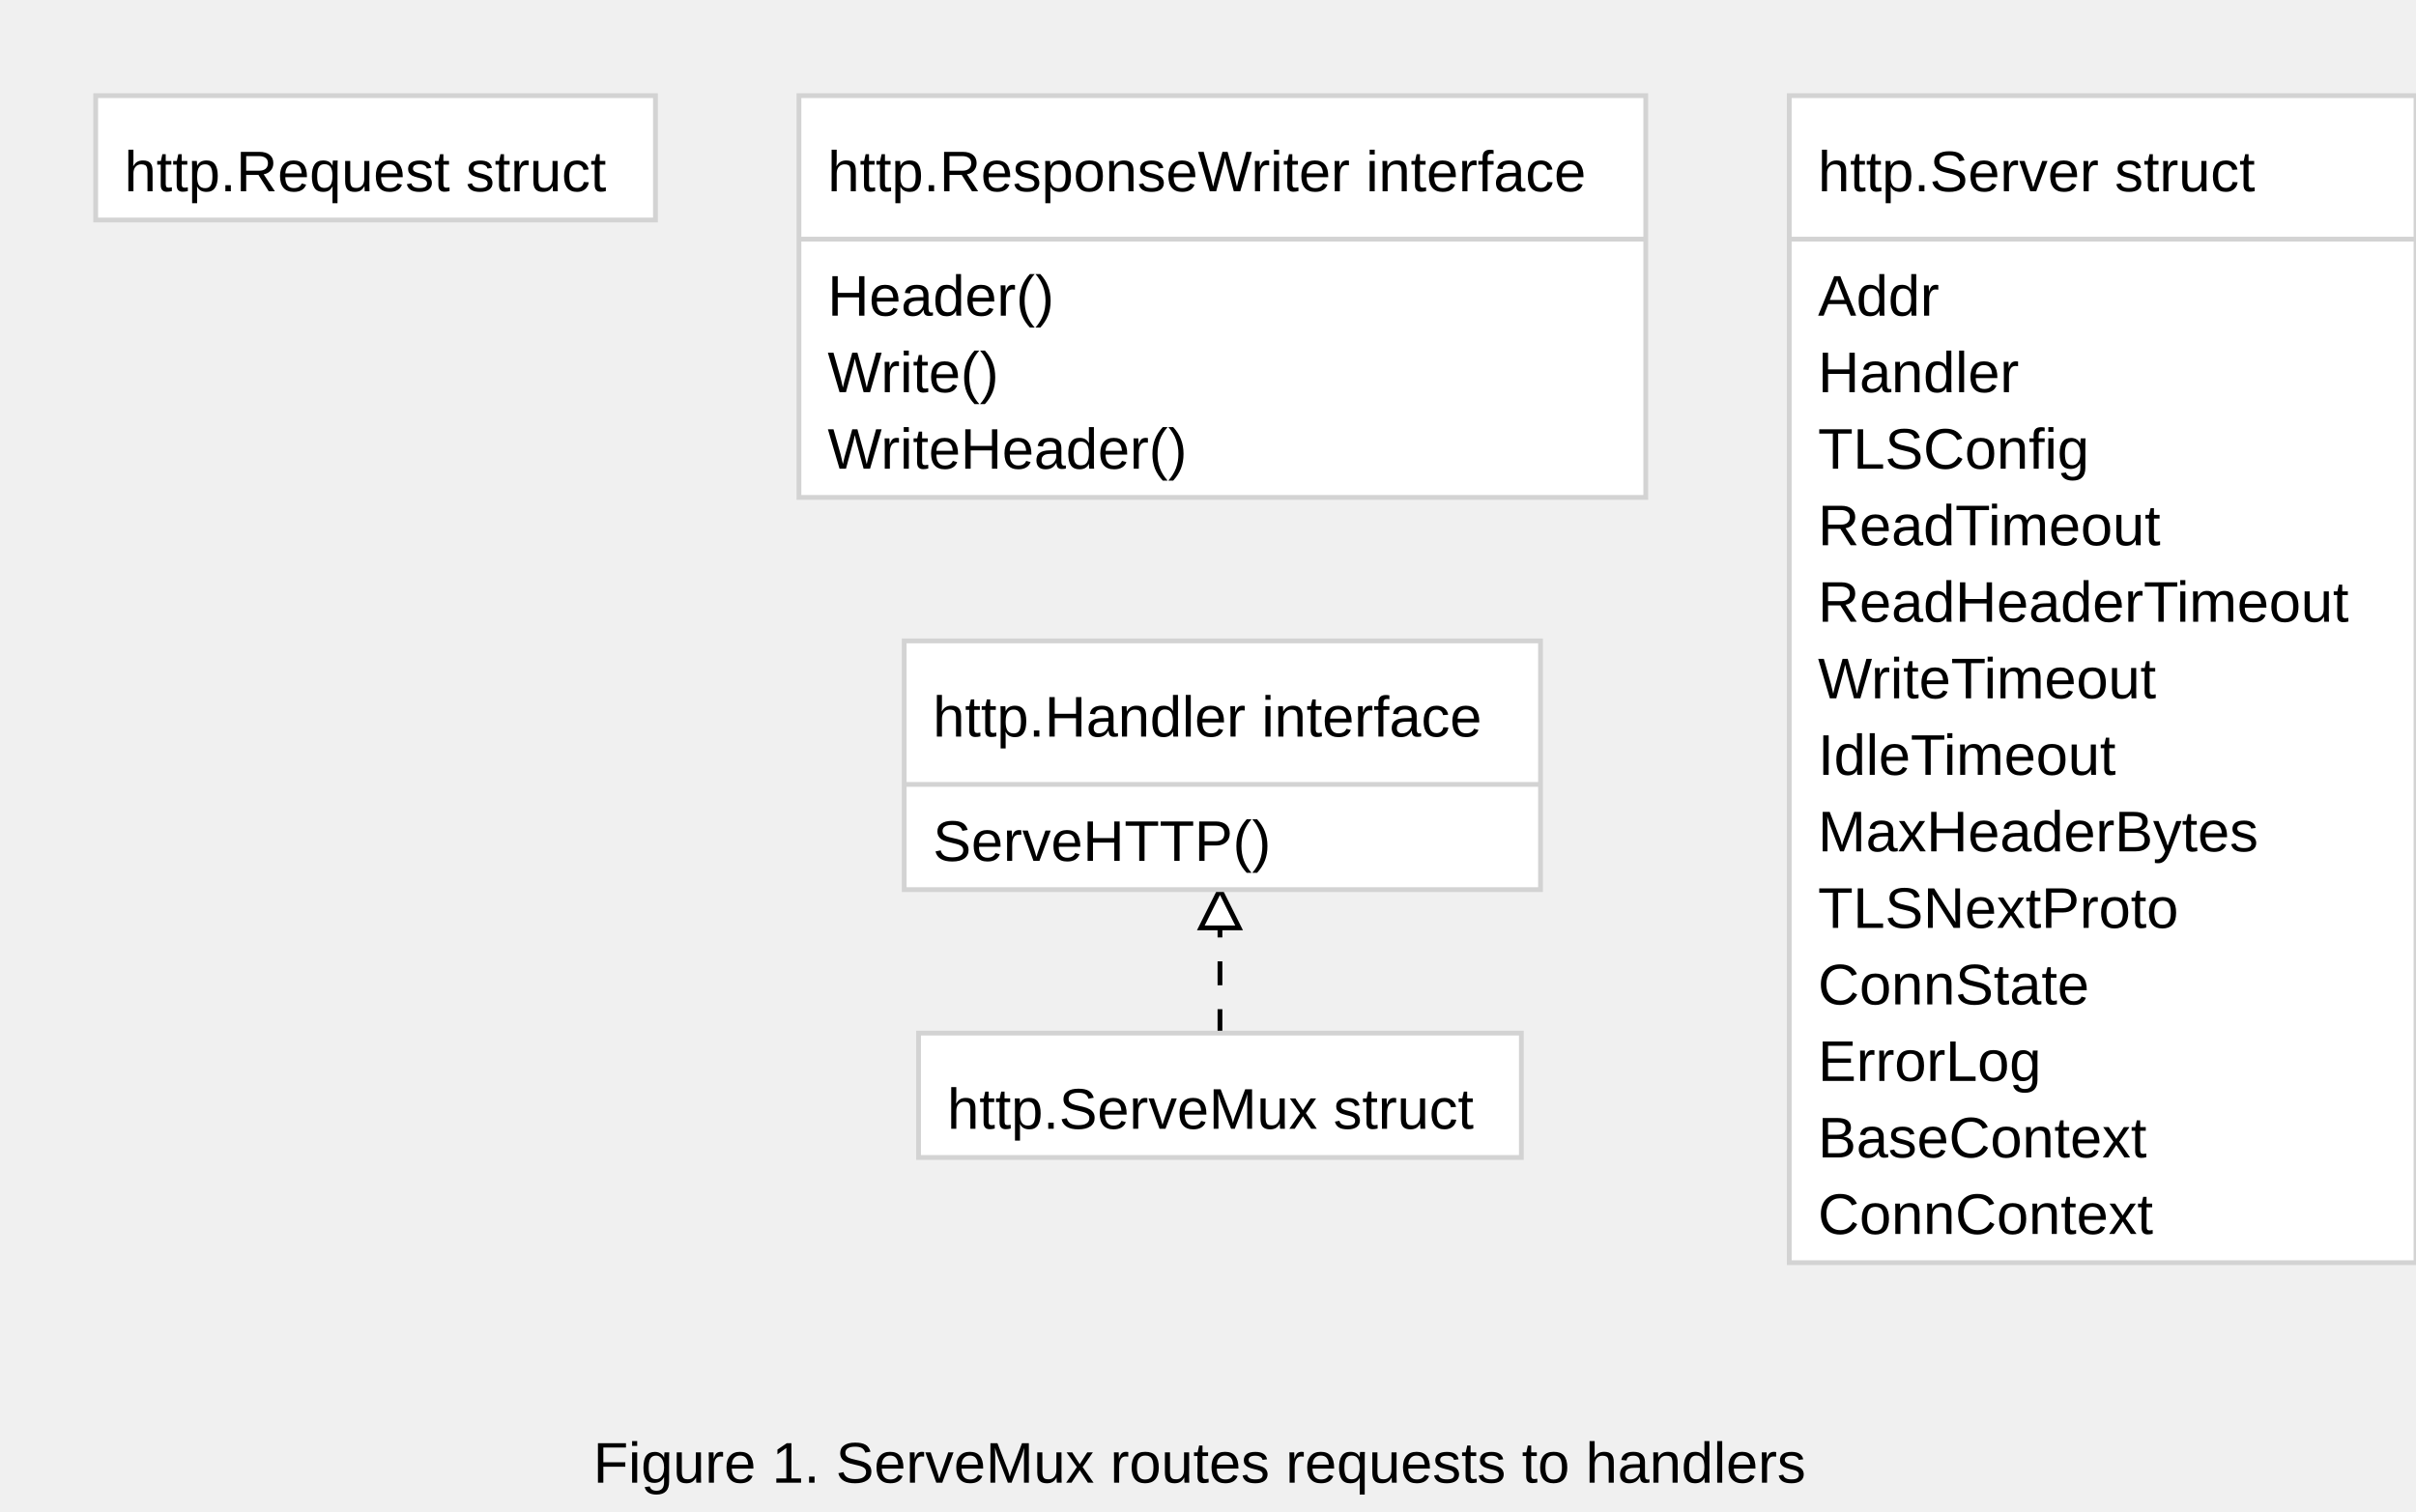
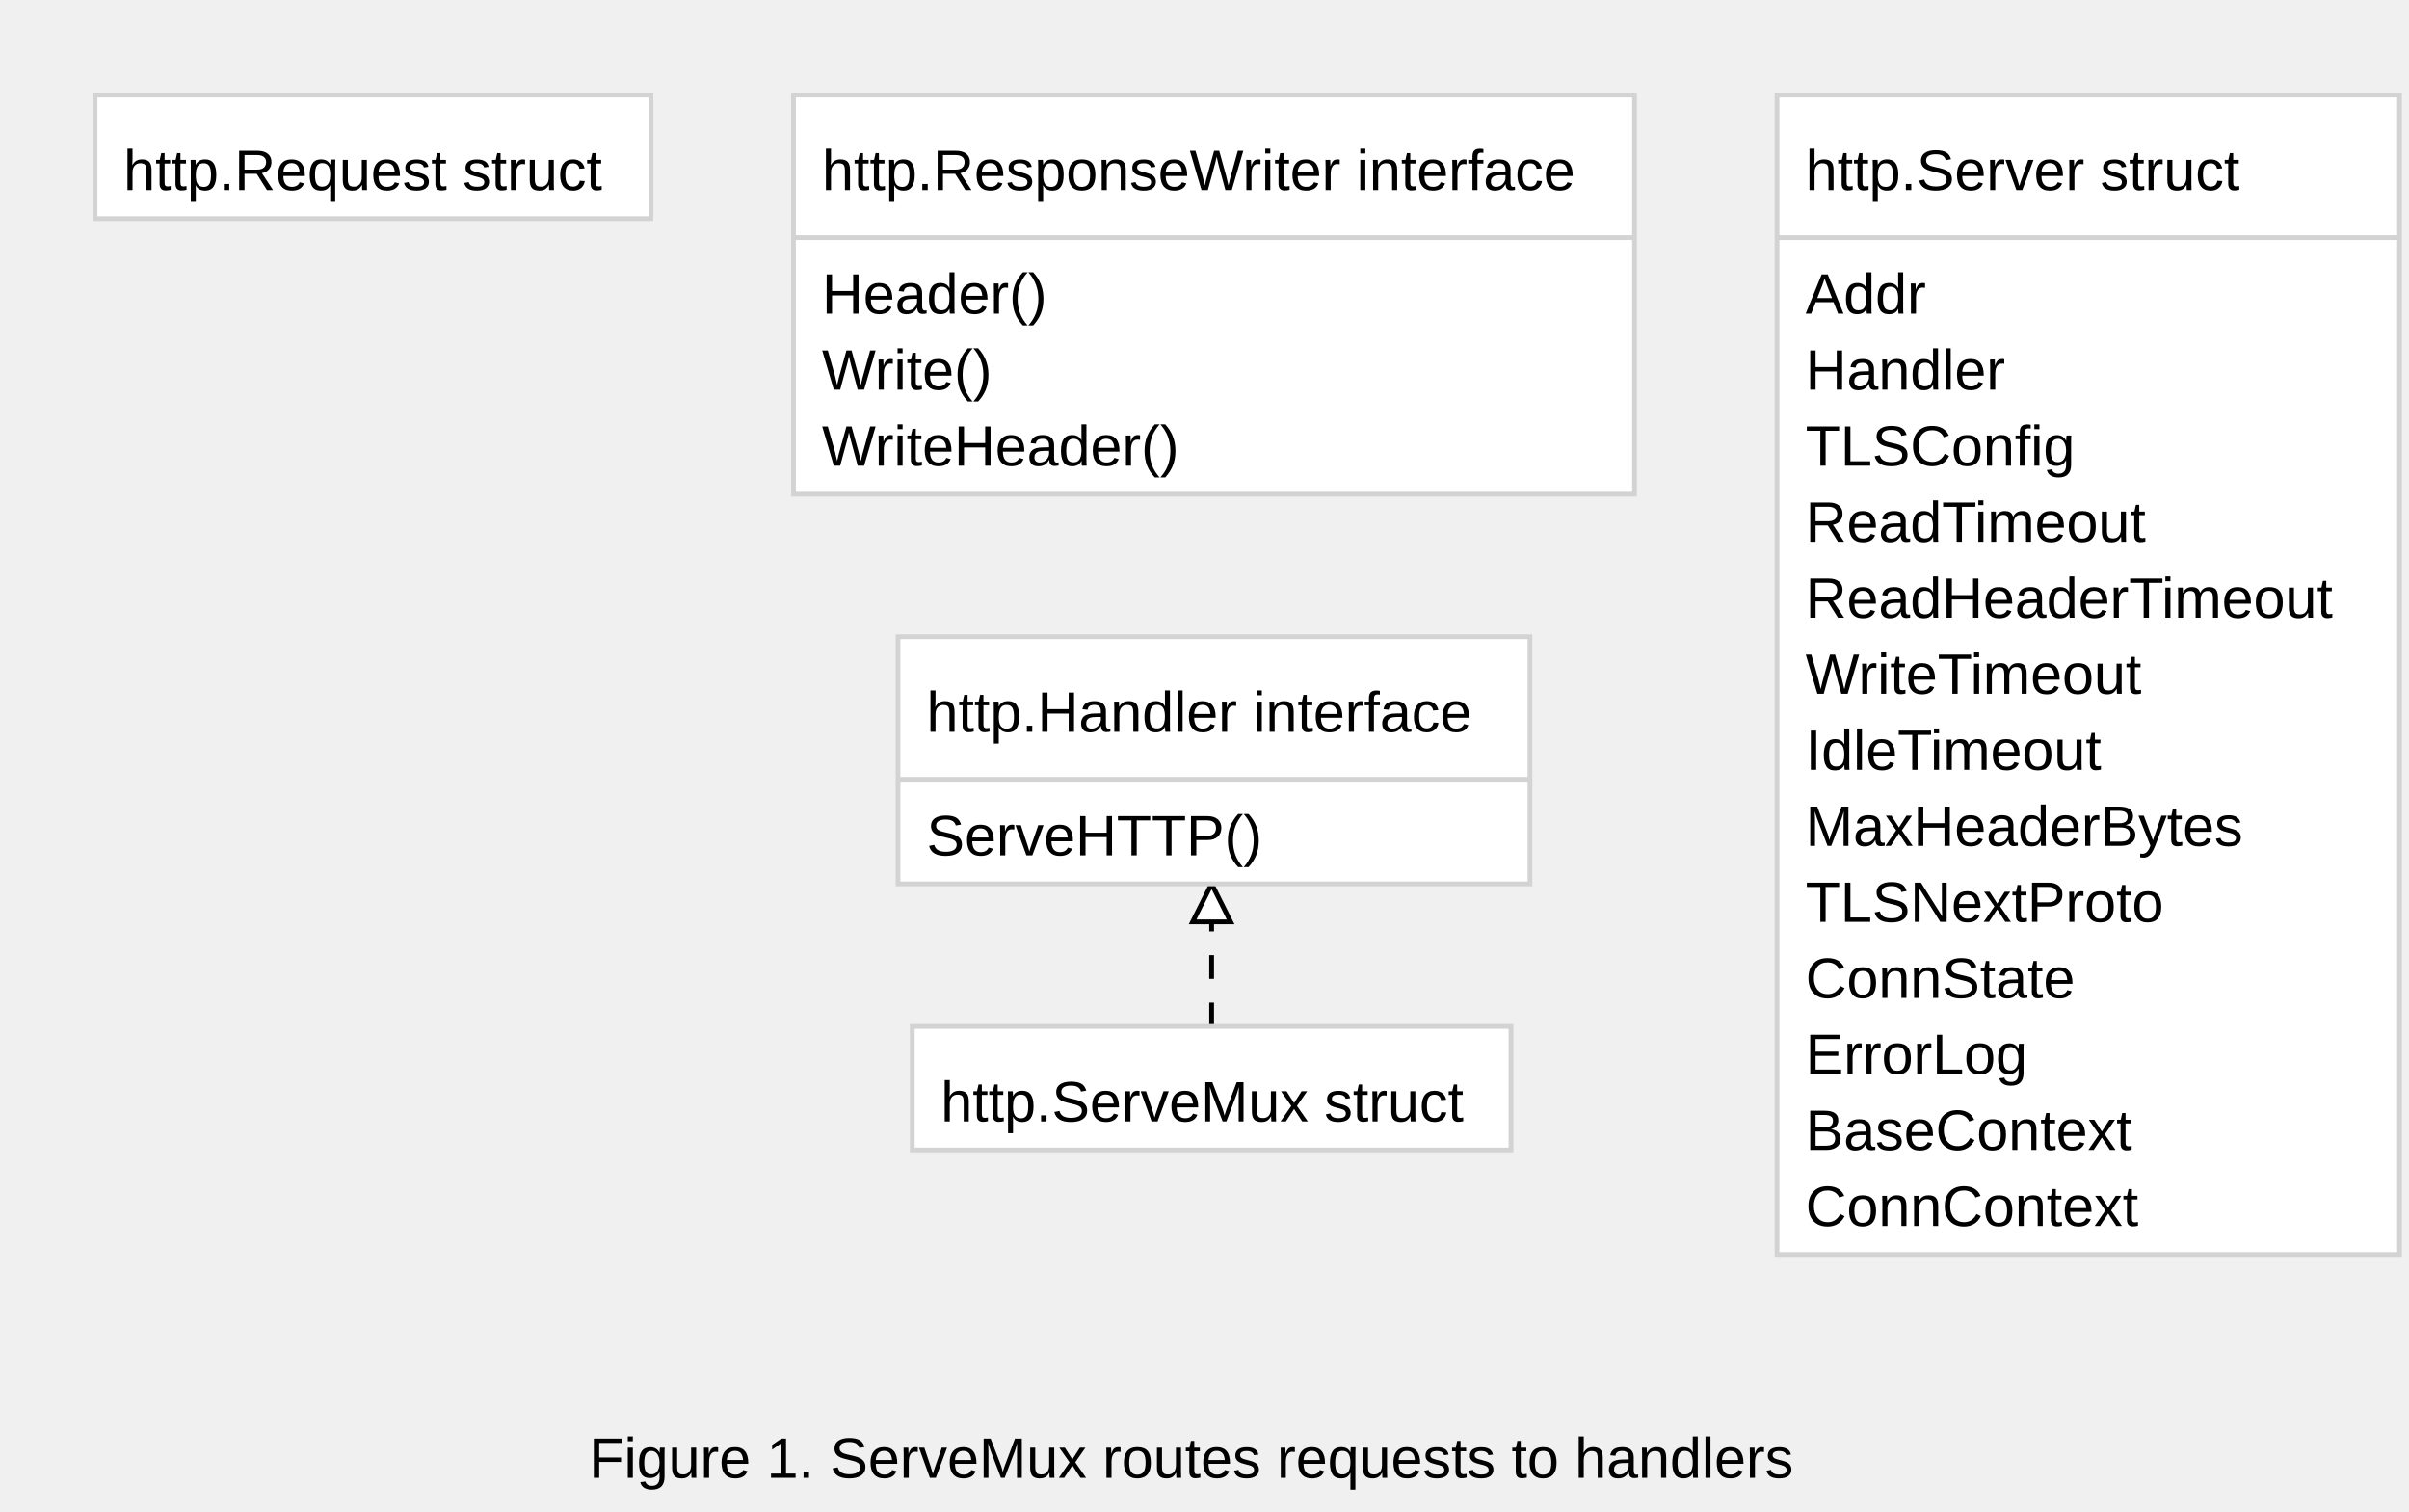
- <svg xmlns="http://www.w3.org/2000/svg" font-family="Arial,Helvetica,sans-serif" width="505" height="316">
+ <svg xmlns="http://www.w3.org/2000/svg" font-family="Arial,Helvetica,sans-serif" width="507" height="318">
  <path stroke="black" stroke-dasharray="5,5,5" d="M255,216 L255,186" />
  <g transform="rotate(-90 255 186)">
    <path stroke="black" fill="#ffffff" d="M255,186 l-8,-4 l 0,8 Z" />
  </g>
  <rect stroke="#d3d3d3" fill="#ffffff" x="20" y="20" width="117" height="26" />
  <text font-family="Arial,Helvetica,sans-serif" font-size="12px" x="26" y="40">http.Request struct</text>
  <rect stroke="#d3d3d3" fill="#ffffff" x="167" y="20" width="177" height="84" />
  <line stroke="#d3d3d3" x1="167" y1="50" x2="344" y2="50" />
  <text font-family="Arial,Helvetica,sans-serif" font-size="12px" x="173" y="66">Header()</text>
  <text font-family="Arial,Helvetica,sans-serif" font-size="12px" x="173" y="82">Write()</text>
  <text font-family="Arial,Helvetica,sans-serif" font-size="12px" x="173" y="98">WriteHeader()</text>
  <text font-family="Arial,Helvetica,sans-serif" font-size="12px" x="173" y="40">http.ResponseWriter interface</text>
  <rect stroke="#d3d3d3" fill="#ffffff" x="189" y="134" width="133" height="52" />
  <line stroke="#d3d3d3" x1="189" y1="164" x2="322" y2="164" />
  <text font-family="Arial,Helvetica,sans-serif" font-size="12px" x="195" y="180">ServeHTTP()</text>
  <text font-family="Arial,Helvetica,sans-serif" font-size="12px" x="195" y="154">http.Handler interface</text>
  <rect stroke="#d3d3d3" fill="#ffffff" x="192" y="216" width="126" height="26" />
  <text font-family="Arial,Helvetica,sans-serif" font-size="12px" x="198" y="236">http.ServeMux struct</text>
  <rect stroke="#d3d3d3" fill="#ffffff" x="374" y="20" width="131" height="244" />
  <line stroke="#d3d3d3" x1="374" y1="50" x2="505" y2="50" />
  <text font-family="Arial,Helvetica,sans-serif" font-size="12px" x="380" y="66">Addr</text>
  <text font-family="Arial,Helvetica,sans-serif" font-size="12px" x="380" y="82">Handler</text>
  <text font-family="Arial,Helvetica,sans-serif" font-size="12px" x="380" y="98">TLSConfig</text>
  <text font-family="Arial,Helvetica,sans-serif" font-size="12px" x="380" y="114">ReadTimeout</text>
  <text font-family="Arial,Helvetica,sans-serif" font-size="12px" x="380" y="130">ReadHeaderTimeout</text>
  <text font-family="Arial,Helvetica,sans-serif" font-size="12px" x="380" y="146">WriteTimeout</text>
  <text font-family="Arial,Helvetica,sans-serif" font-size="12px" x="380" y="162">IdleTimeout</text>
  <text font-family="Arial,Helvetica,sans-serif" font-size="12px" x="380" y="178">MaxHeaderBytes</text>
  <text font-family="Arial,Helvetica,sans-serif" font-size="12px" x="380" y="194">TLSNextProto</text>
  <text font-family="Arial,Helvetica,sans-serif" font-size="12px" x="380" y="210">ConnState</text>
  <text font-family="Arial,Helvetica,sans-serif" font-size="12px" x="380" y="226">ErrorLog</text>
  <text font-family="Arial,Helvetica,sans-serif" font-size="12px" x="380" y="242">BaseContext</text>
  <text font-family="Arial,Helvetica,sans-serif" font-size="12px" x="380" y="258">ConnContext</text>
  <text font-family="Arial,Helvetica,sans-serif" font-size="12px" x="380" y="40">http.Server struct</text>
-   <text font-family="Arial,Helvetica,sans-serif" font-size="12px" x="124" y="310">Figure 1. ServeMux routes requests to handlers</text>
+   <text font-family="Arial,Helvetica,sans-serif" font-size="12px" x="124" y="311">Figure 1. ServeMux routes requests to handlers</text>
</svg>
